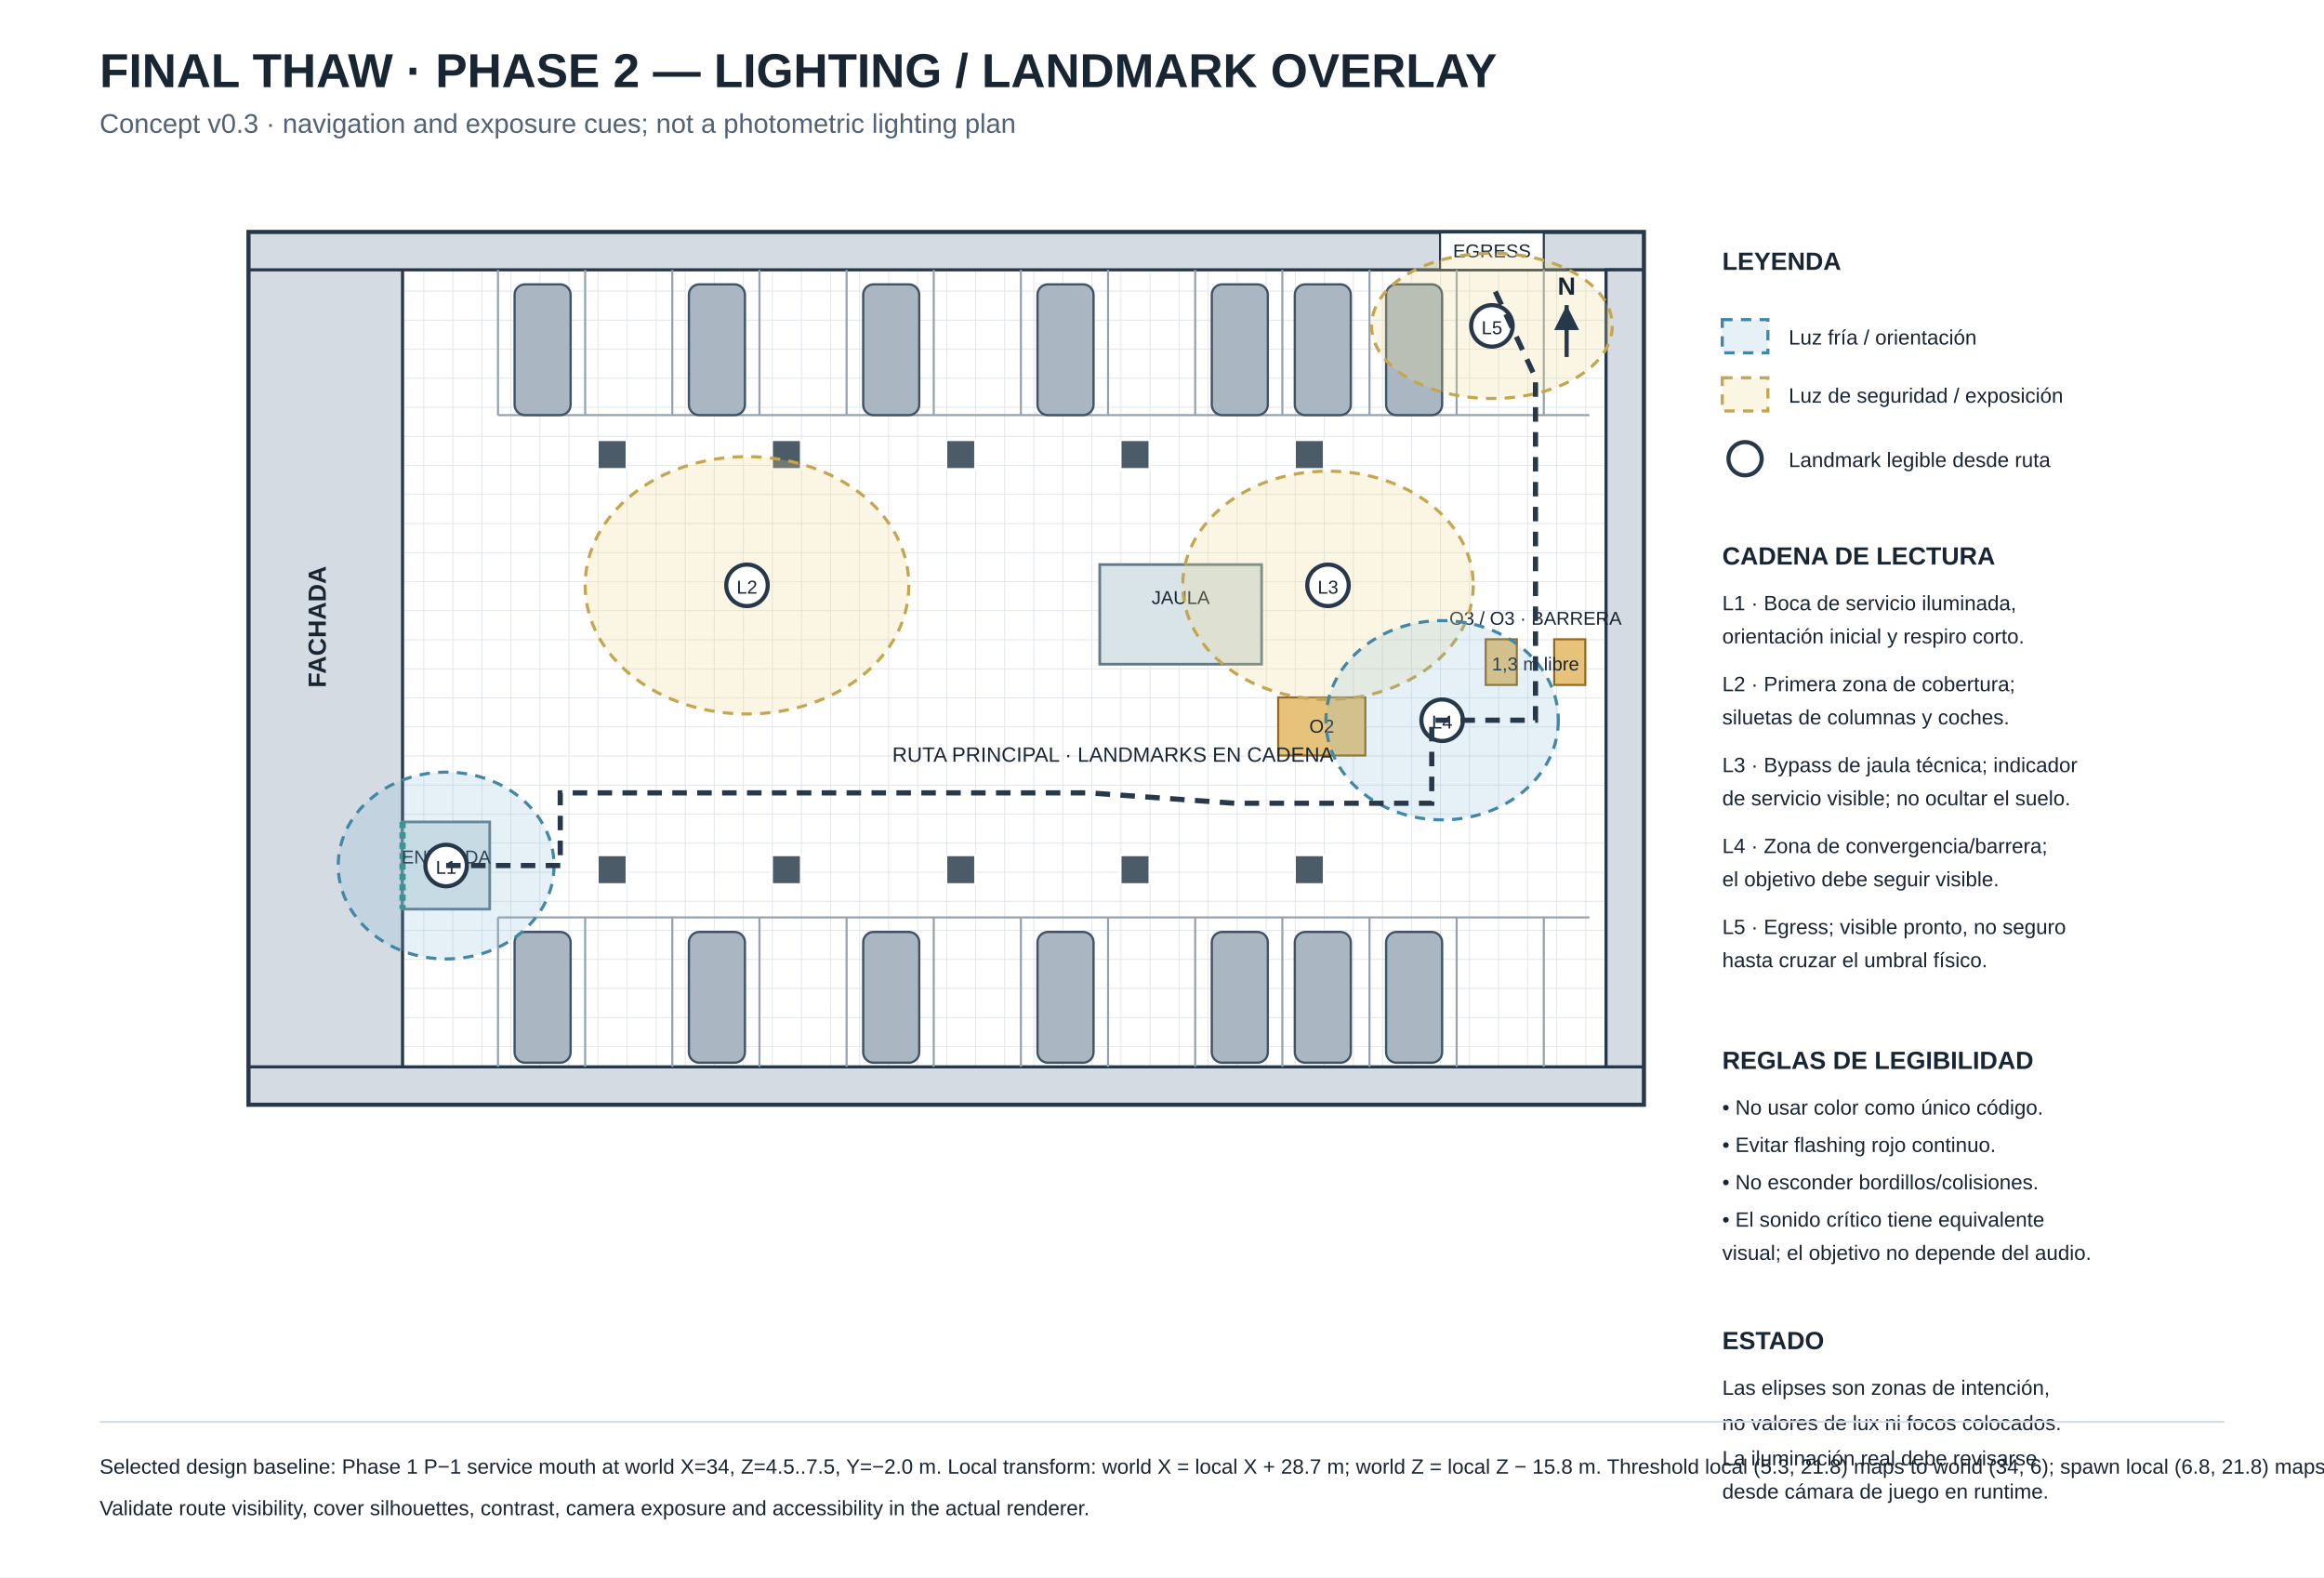
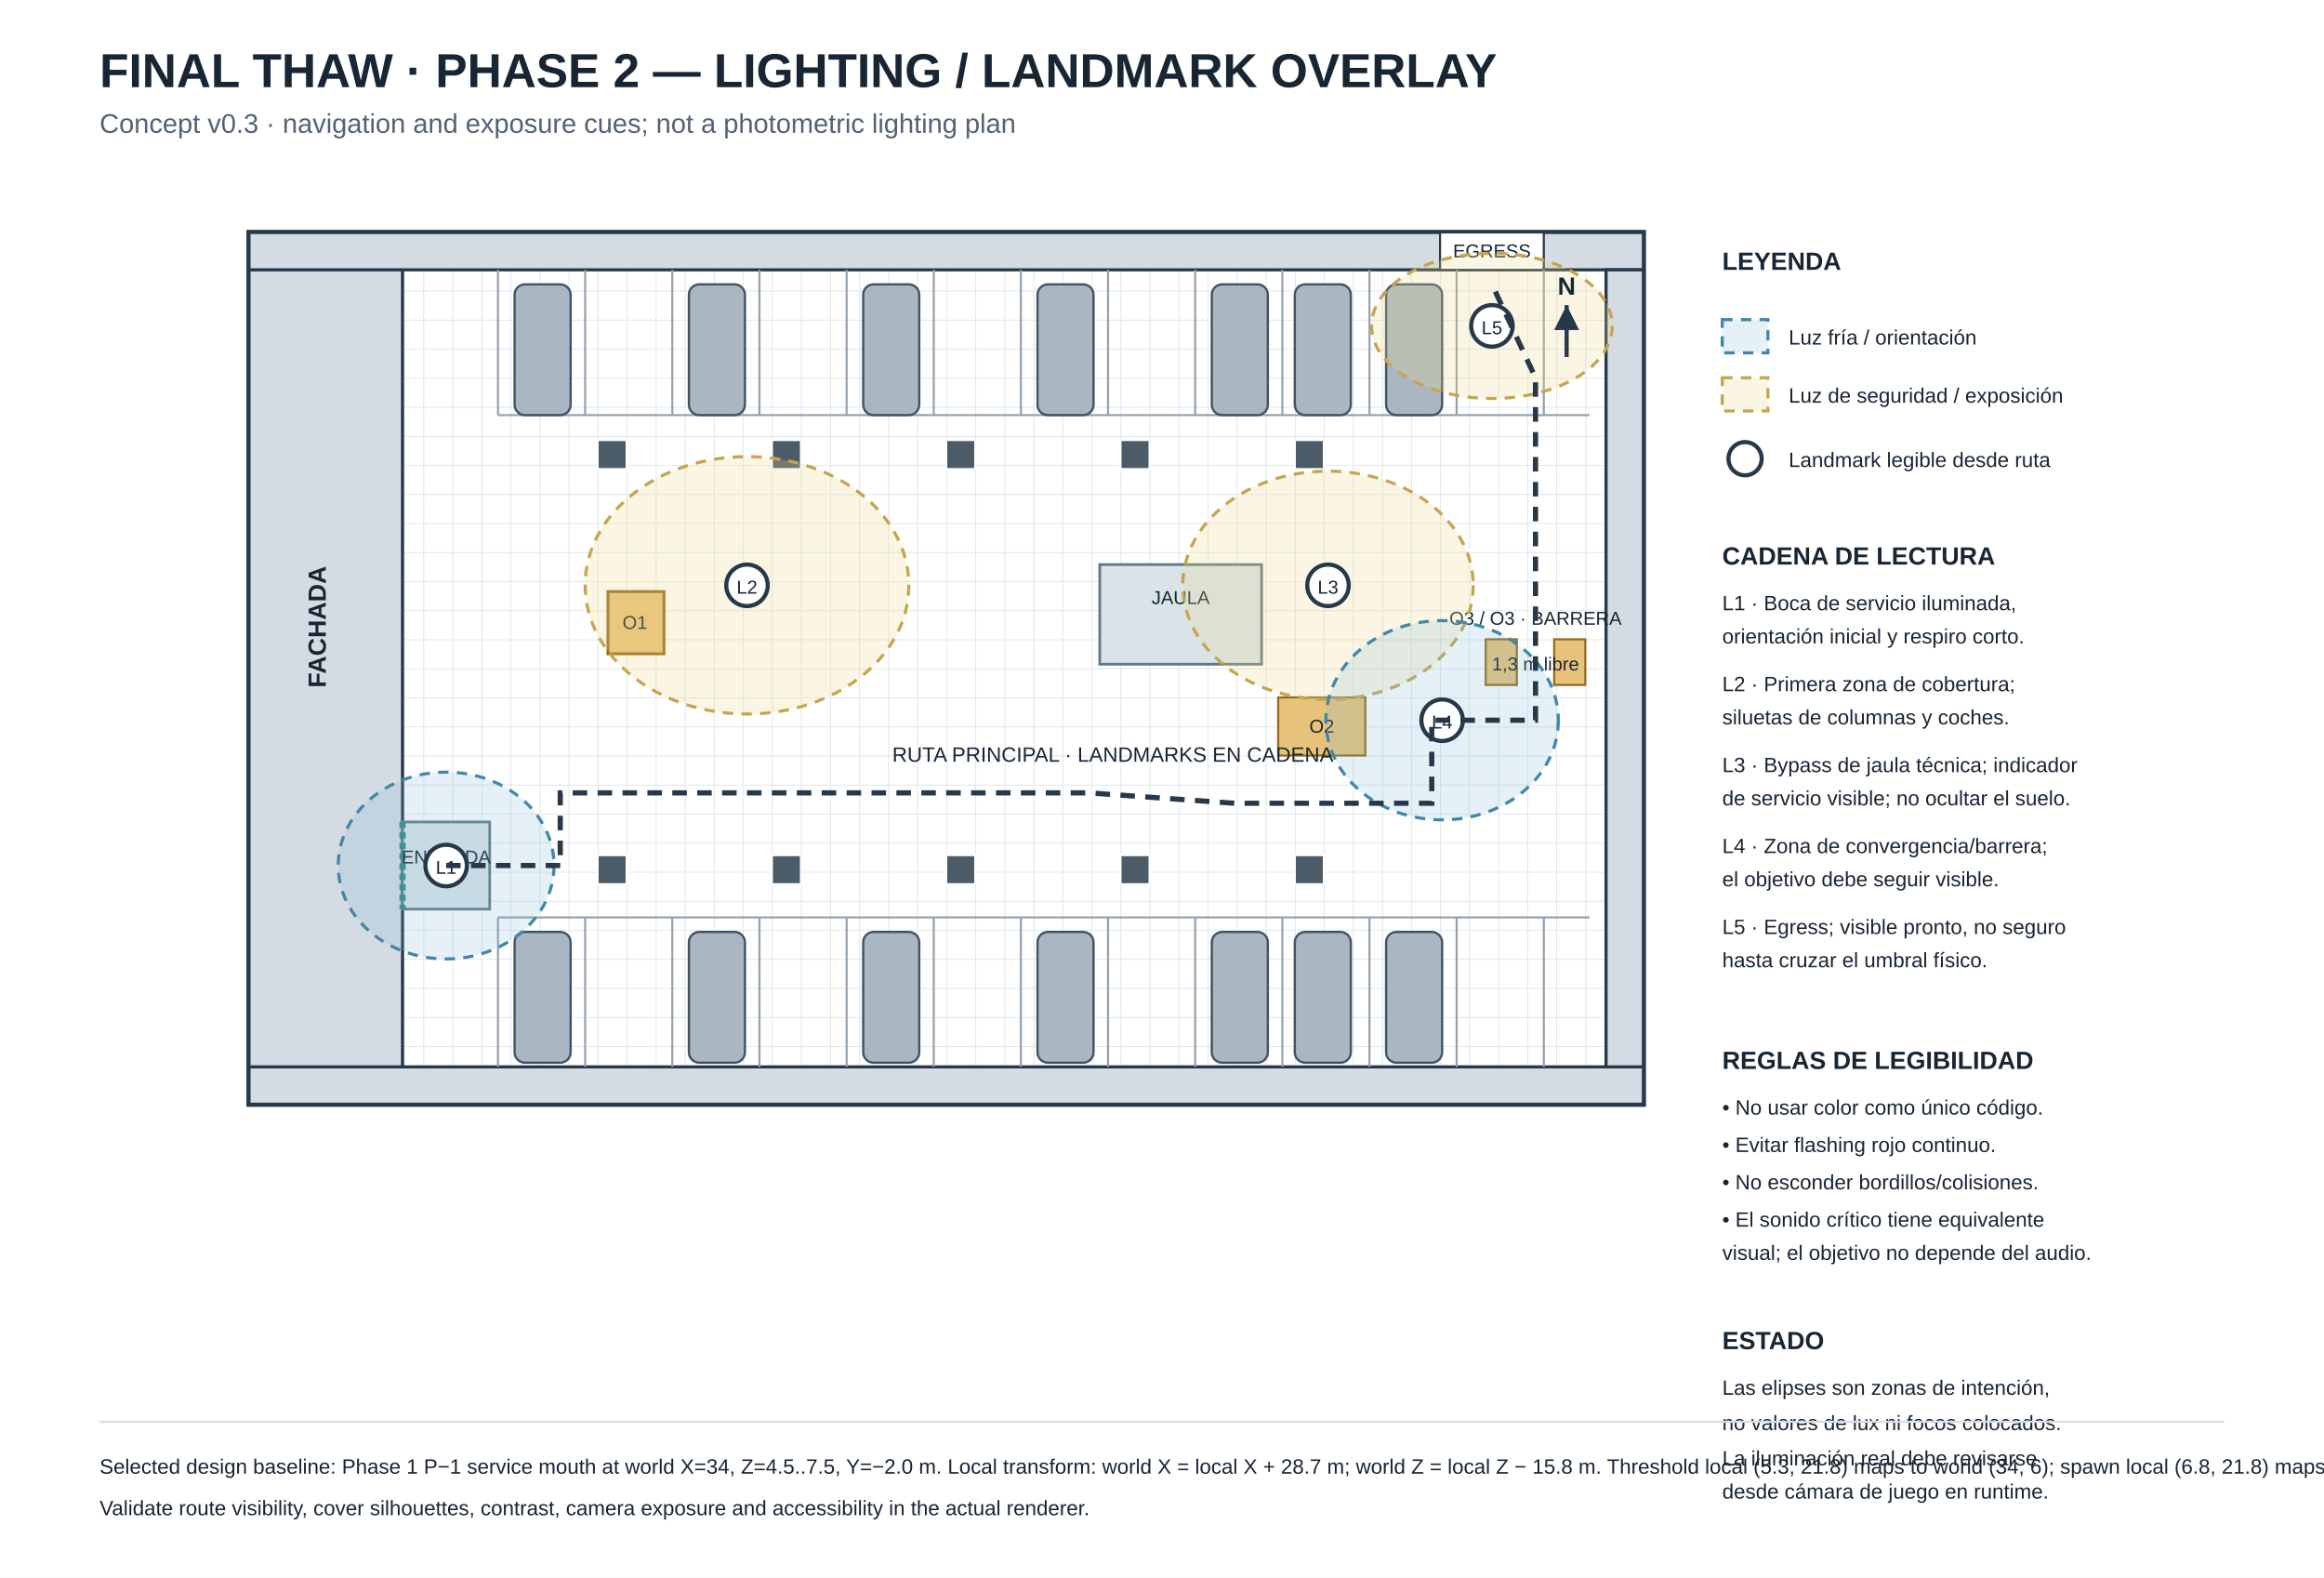
<svg xmlns="http://www.w3.org/2000/svg" width="1120" height="760" viewBox="0 0 1120 760">
  <defs>
    <pattern id="g" width="14" height="14" patternUnits="userSpaceOnUse">
      <path d="M14 0H0V14" fill="none" stroke="#dce2e8" stroke-width=".7" />
    </pattern>
    <marker id="n" markerWidth="8" markerHeight="8" refX="6" refY="3" orient="auto">
      <path d="M0 0L6 3L0 6Z" fill="#263849" />
    </marker>
    <style>text{font-family:Arial,Helvetica,sans-serif;fill:#182533}.title{font-size:23px;font-weight:700}.sub{font-size:13px;fill:#536273}.lab{font-size:12px;font-weight:600}.sm{font-size:10px}.tiny{font-size:9px}.wall{fill:#d4dbe2;stroke:#263849;stroke-width:1.5}.svc{fill:#d9e4e9;stroke:#617988;stroke-width:1.3}.car{fill:#aab7c2;stroke:#405465;stroke-width:1.1;rx:5}.col{fill:#4b5b68;stroke:#fff;stroke-width:1}.warm{fill:#f0d88b;fill-opacity:.24;stroke:#c5a54f;stroke-width:1.5;stroke-dasharray:5 4}.cool{fill:#7db9d9;fill-opacity:.20;stroke:#4287a8;stroke-width:1.5;stroke-dasharray:5 4}.landmark{fill:#fff;stroke:#263849;stroke-width:2}.route{fill:none;stroke:#263849;stroke-width:2.5;stroke-dasharray:7 5}</style>
  </defs>
  <rect width="1120" height="760" fill="#fff" />
  <text x="48" y="42" class="title">FINAL THAW · PHASE 2 — LIGHTING / LANDMARK OVERLAY</text>
  <text x="48" y="64" class="sub">Concept v0.3 · navigation and exposure cues; not a photometric lighting plan</text>
  <g transform="translate(120 112)">
    <rect width="672" height="420" fill="url(#g)" stroke="#263849" stroke-width="2.5" />
    <rect x="0" y="0" width="74" height="420" class="wall" />
    <text x="37" y="190" class="lab" text-anchor="middle" transform="rotate(-90 37 190)">FACHADA</text>
    <rect x="74" y="284" width="42" height="42" class="svc" />
    <path d="M74 284V326" stroke="#278c83" stroke-width="3" stroke-dasharray="3 2" />
    <text x="95" y="304" class="tiny" text-anchor="middle">ENTRADA</text>
    <rect x="0" y="0" width="672" height="18" class="wall" />
    <rect x="574" y="0" width="50" height="18" fill="#fff" stroke="#263849" />
    <text x="599" y="12" class="tiny" text-anchor="middle">EGRESS</text>
    <rect x="654" y="18" width="18" height="402" class="wall" />
    <rect x="0" y="402" width="672" height="18" class="wall" />
    <g stroke="#94a2ad" stroke-width="1" fill="none">
      <path d="M120 18V88 M162 18V88 M204 18V88 M246 18V88 M288 18V88 M330 18V88 M372 18V88 M414 18V88 M456 18V88 M498 18V88 M540 18V88 M582 18V88 M624 18V88 M120 88H646 M120 330V402 M162 330V402 M204 330V402 M246 330V402 M288 330V402 M330 330V402 M372 330V402 M414 330V402 M456 330V402 M498 330V402 M540 330V402 M582 330V402 M624 330V402 M120 330H646" />
    </g>
    <g>
      <rect x="128" y="25" width="27" height="63" class="car" />
      <rect x="212" y="25" width="27" height="63" class="car" />
      <rect x="296" y="25" width="27" height="63" class="car" />
      <rect x="380" y="25" width="27" height="63" class="car" />
      <rect x="464" y="25" width="27" height="63" class="car" />
      <rect x="504" y="25" width="27" height="63" class="car" />
      <rect x="548" y="25" width="27" height="63" class="car" />
      <rect x="128" y="337" width="27" height="63" class="car" />
      <rect x="212" y="337" width="27" height="63" class="car" />
      <rect x="296" y="337" width="27" height="63" class="car" />
      <rect x="380" y="337" width="27" height="63" class="car" />
      <rect x="464" y="337" width="27" height="63" class="car" />
      <rect x="504" y="337" width="27" height="63" class="car" />
      <rect x="548" y="337" width="27" height="63" class="car" />
    </g>
    <g>
      <rect x="168" y="100" width="14" height="14" class="col" />
      <rect x="252" y="100" width="14" height="14" class="col" />
      <rect x="336" y="100" width="14" height="14" class="col" />
      <rect x="420" y="100" width="14" height="14" class="col" />
      <rect x="504" y="100" width="14" height="14" class="col" />
      <rect x="168" y="300" width="14" height="14" class="col" />
      <rect x="252" y="300" width="14" height="14" class="col" />
      <rect x="336" y="300" width="14" height="14" class="col" />
      <rect x="420" y="300" width="14" height="14" class="col" />
      <rect x="504" y="300" width="14" height="14" class="col" />
    </g>
+     <rect x="173" y="173" width="27" height="30" fill="#e7c27a" stroke="#94691e" stroke-width="1.4" />
+     <text x="186" y="191" class="tiny" text-anchor="middle">O1</text>
    <rect x="410" y="160" width="78" height="48" class="svc" />
    <text x="449" y="179" class="tiny" text-anchor="middle">JAULA</text>
    <rect x="596" y="196" width="15" height="22" fill="#e7c27a" stroke="#94691e" />
    <rect x="629" y="196" width="15" height="22" fill="#e7c27a" stroke="#94691e" />
    <text x="620" y="189" class="tiny" text-anchor="middle">O3 / O3 · BARRERA</text>
    <text x="620" y="211" class="tiny" text-anchor="middle">1,3 m libre</text>
    <rect x="496" y="224" width="42" height="28" fill="#e7c27a" stroke="#94691e" />
    <text x="517" y="241" class="tiny" text-anchor="middle">O2</text>
    <ellipse cx="95" cy="305" rx="52" ry="45" class="cool" />
    <ellipse cx="240" cy="170" rx="78" ry="62" class="warm" />
    <ellipse cx="520" cy="170" rx="70" ry="55" class="warm" />
    <ellipse cx="575" cy="235" rx="56" ry="48" class="cool" />
    <ellipse cx="599" cy="45" rx="58" ry="35" class="warm" />
    <circle cx="95" cy="305" r="10" class="landmark" />
    <text x="95" y="309" class="tiny" text-anchor="middle">L1</text>
    <circle cx="240" cy="170" r="10" class="landmark" />
    <text x="240" y="174" class="tiny" text-anchor="middle">L2</text>
    <circle cx="520" cy="170" r="10" class="landmark" />
    <text x="520" y="174" class="tiny" text-anchor="middle">L3</text>
    <circle cx="575" cy="235" r="10" class="landmark" />
    <text x="575" y="239" class="tiny" text-anchor="middle">L4</text>
    <circle cx="599" cy="45" r="10" class="landmark" />
    <text x="599" y="49" class="tiny" text-anchor="middle">L5</text>
    <path d="M95 305L130 305L150 305L150 270L200 270L270 270L320 270L405 270L475 275L535 275L570 275L570 235L620 235L620 218L620 70L599 25" class="route" />
    <text x="310" y="255" class="sm">RUTA PRINCIPAL · LANDMARKS EN CADENA</text>
    <path d="M635 60L635 35" stroke="#263849" stroke-width="2" marker-end="url(#n)" />
    <text x="635" y="30" class="lab" text-anchor="middle">N</text>
  </g>
  <g transform="translate(830 130)">
    <text x="0" y="0" class="lab">LEYENDA</text>
    <rect x="0" y="24" width="22" height="16" class="cool" />
    <text x="32" y="36" class="sm">Luz fría / orientación</text>
    <rect x="0" y="52" width="22" height="16" class="warm" />
    <text x="32" y="64" class="sm">Luz de seguridad / exposición</text>
    <circle cx="11" cy="91" r="8" class="landmark" />
    <text x="32" y="95" class="sm">Landmark legible desde ruta</text>
    <text x="0" y="142" class="lab">CADENA DE LECTURA</text>
    <text x="0" y="164" class="sm">L1 · Boca de servicio iluminada,</text>
    <text x="0" y="180" class="sm">   orientación inicial y respiro corto.</text>
    <text x="0" y="203" class="sm">L2 · Primera zona de cobertura;</text>
    <text x="0" y="219" class="sm">   siluetas de columnas y coches.</text>
    <text x="0" y="242" class="sm">L3 · Bypass de jaula técnica; indicador</text>
    <text x="0" y="258" class="sm">   de servicio visible; no ocultar el suelo.</text>
    <text x="0" y="281" class="sm">L4 · Zona de convergencia/barrera;</text>
    <text x="0" y="297" class="sm">   el objetivo debe seguir visible.</text>
    <text x="0" y="320" class="sm">L5 · Egress; visible pronto, no seguro</text>
    <text x="0" y="336" class="sm">   hasta cruzar el umbral físico.</text>
    <text x="0" y="385" class="lab">REGLAS DE LEGIBILIDAD</text>
    <text x="0" y="407" class="sm">• No usar color como único código.</text>
    <text x="0" y="425" class="sm">• Evitar flashing rojo continuo.</text>
    <text x="0" y="443" class="sm">• No esconder bordillos/colisiones.</text>
    <text x="0" y="461" class="sm">• El sonido crítico tiene equivalente</text>
    <text x="0" y="477" class="sm">  visual; el objetivo no depende del audio.</text>
    <text x="0" y="520" class="lab">ESTADO</text>
    <text x="0" y="542" class="sm">Las elipses son zonas de intención,</text>
    <text x="0" y="559" class="sm">no valores de lux ni focos colocados.</text>
    <text x="0" y="576" class="sm">La iluminación real debe revisarse</text>
    <text x="0" y="592" class="sm">desde cámara de juego en runtime.</text>
  </g>
  <line x1="48" y1="685" x2="1072" y2="685" stroke="#d6dde4" />
  <text x="48" y="710" class="sm">Selected design baseline: Phase 1 P−1 service mouth at world X=34, Z=4.5..7.5, Y=−2.0 m. Local transform: world X = local X + 28.7 m; world Z = local Z − 15.8 m. Threshold local (5.3, 21.8) maps to world (34, 6); spawn local (6.8, 21.8) maps to (35.5, 6); far egress local (42.8, 1.8) maps to (71.5, −14). Lighting/landmark locations remain proposals; runtime verification pending.</text>
  <text x="48" y="730" class="sm">Validate route visibility, cover silhouettes, contrast, camera exposure and accessibility in the actual renderer.</text>
</svg>
